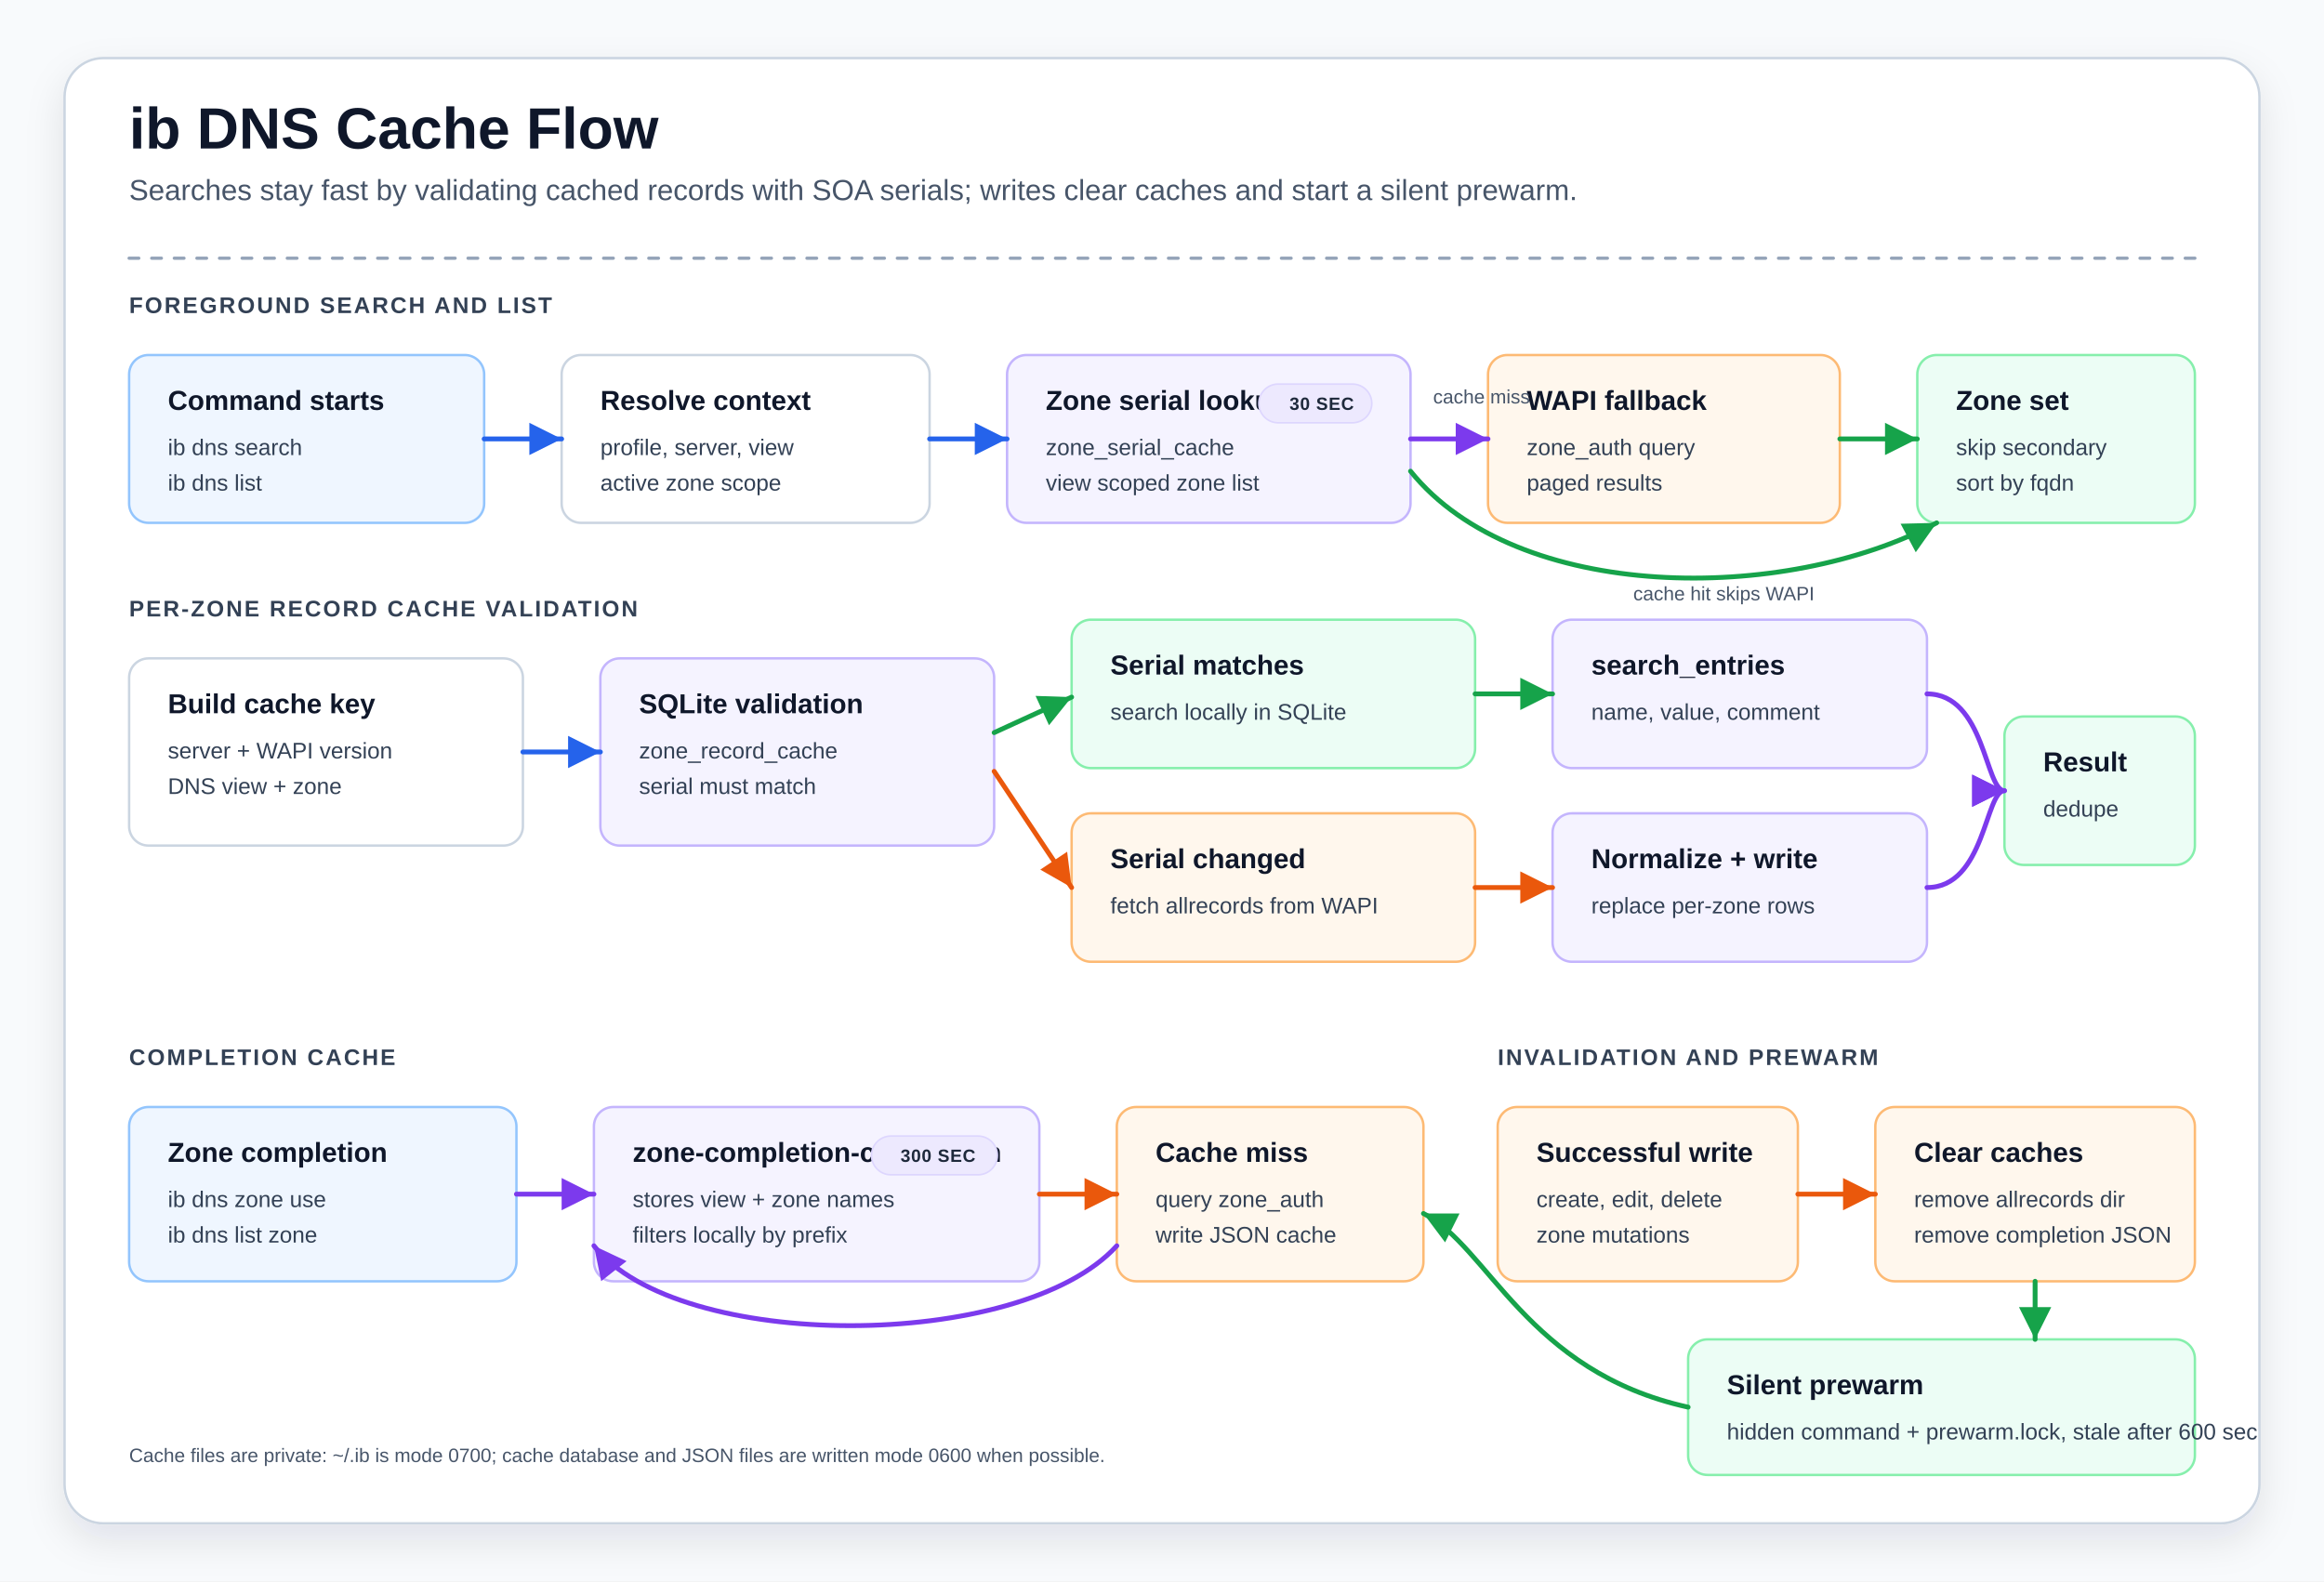
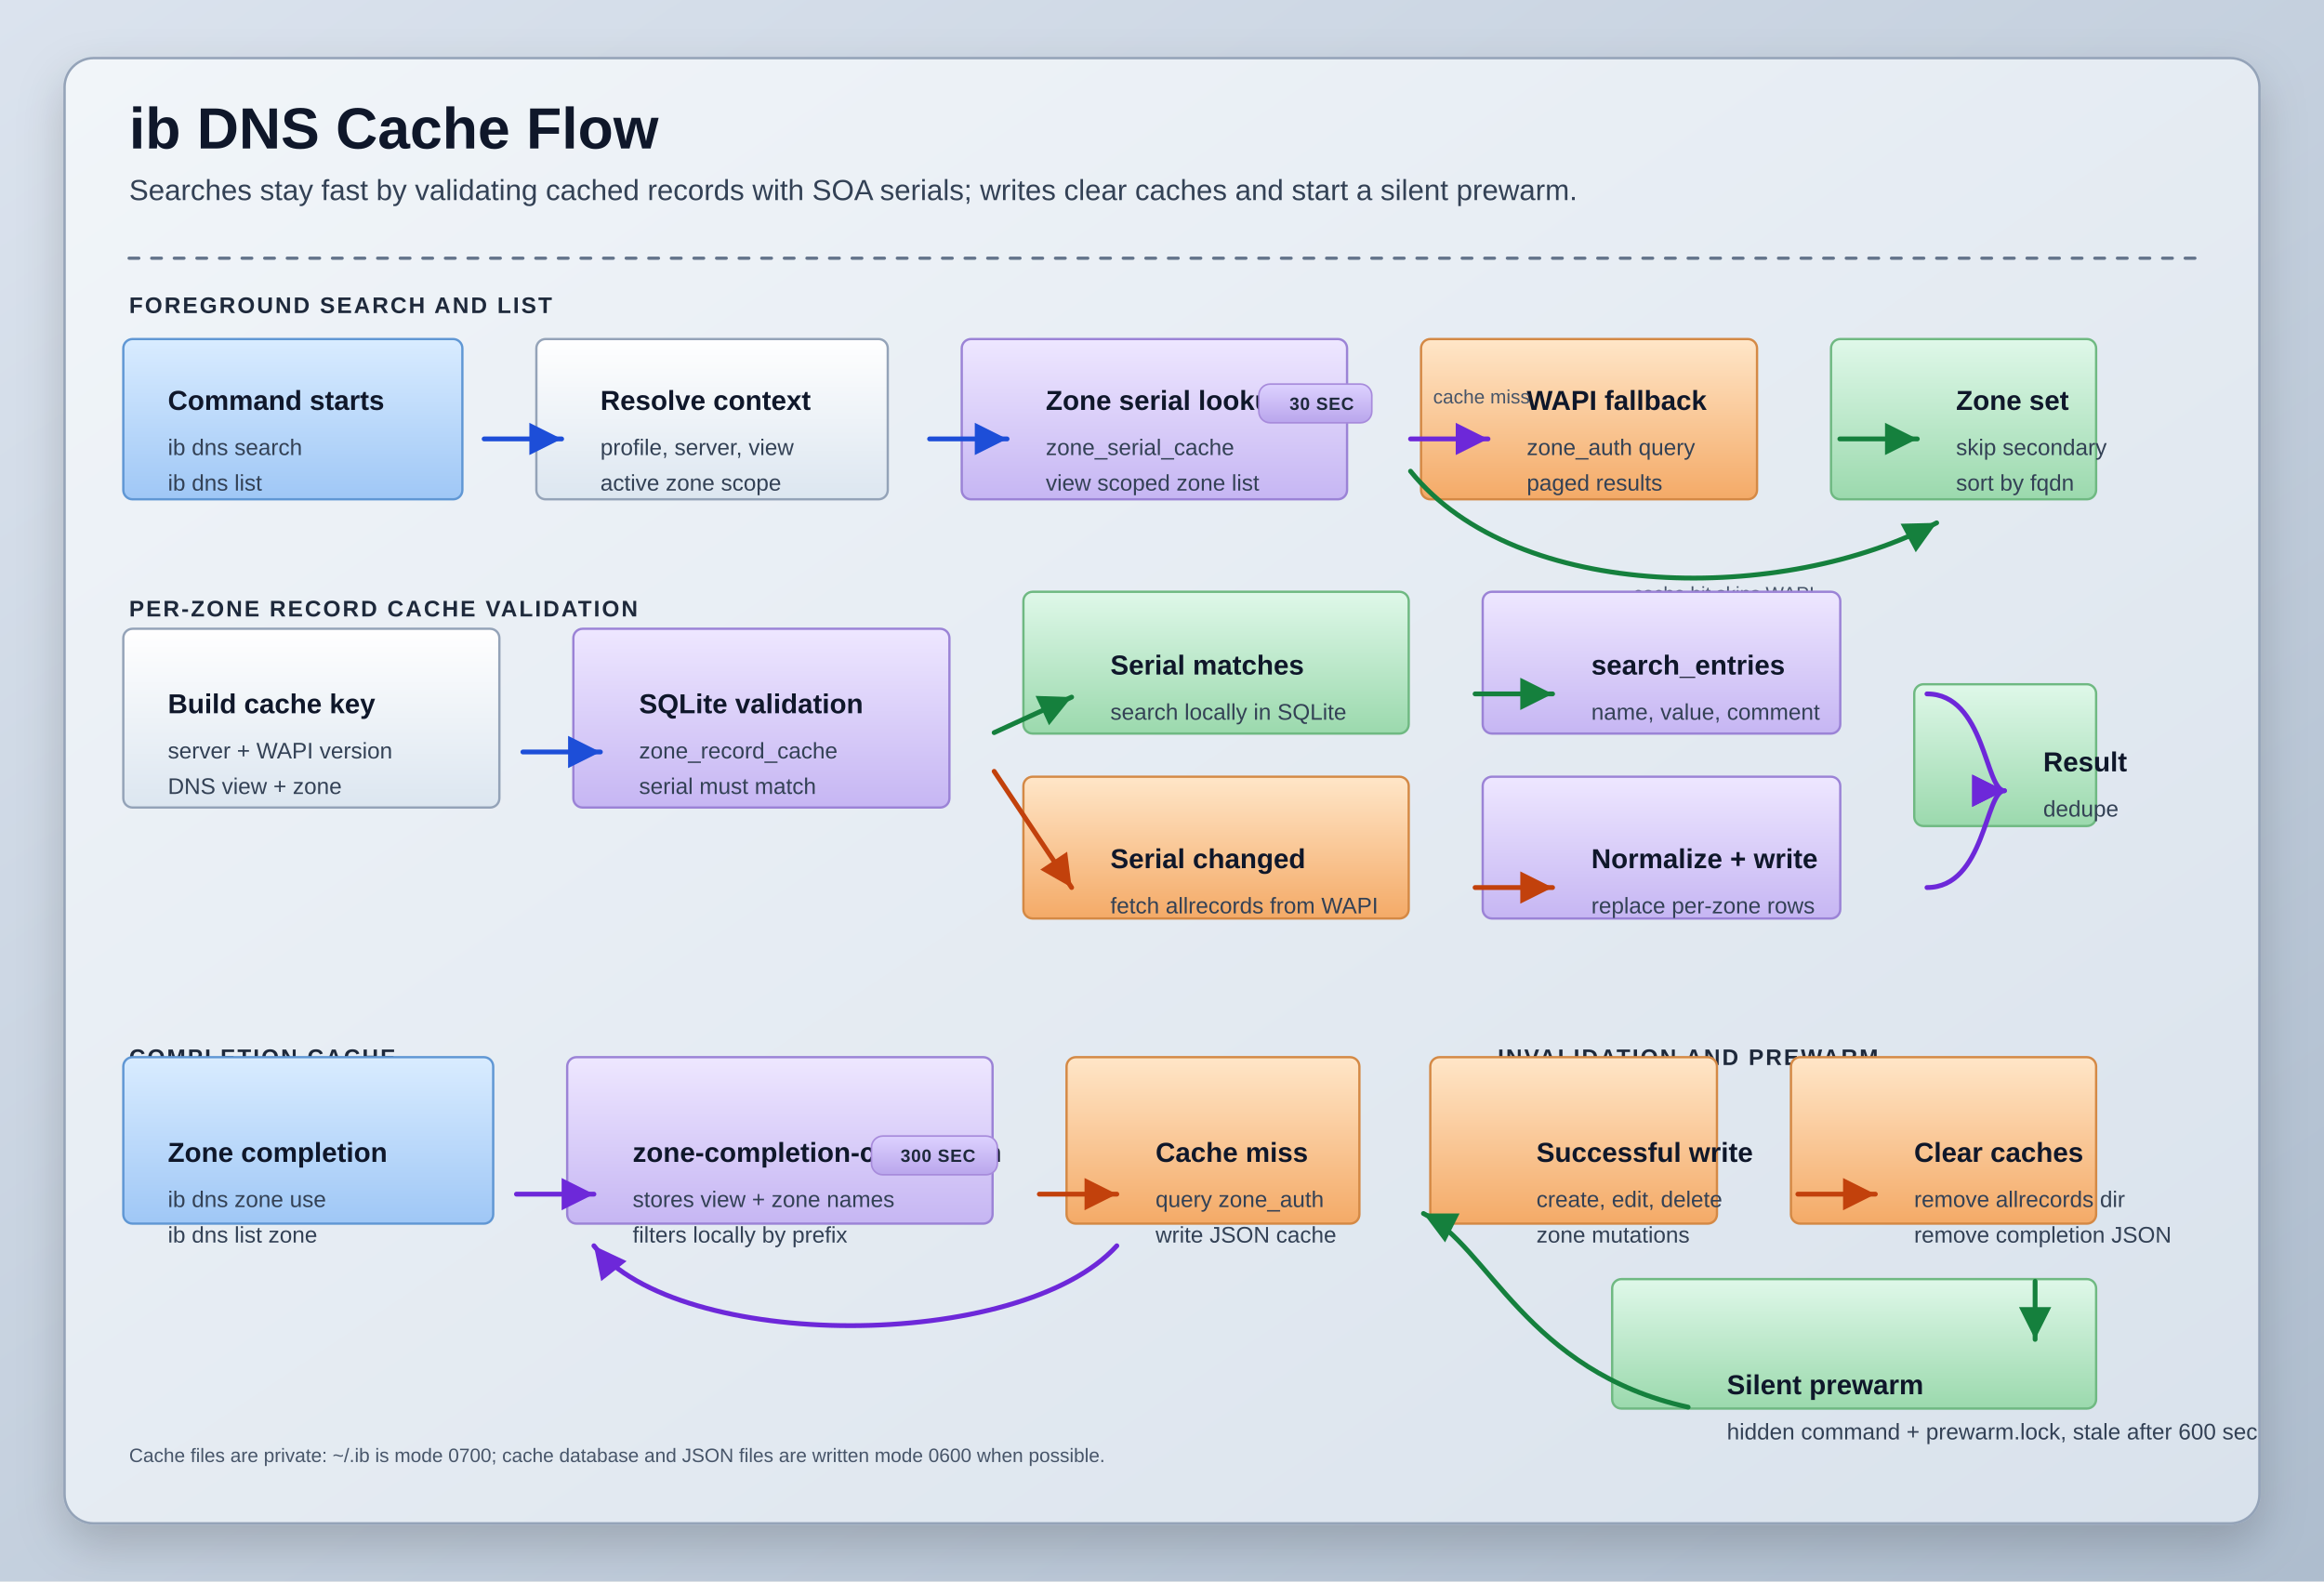
<svg xmlns="http://www.w3.org/2000/svg" width="1440" height="980" viewBox="0 0 1440 980" role="img" aria-labelledby="title desc">
  <defs>
    <filter id="shadow" x="-20%" y="-20%" width="140%" height="140%">
-       <feDropShadow dx="0" dy="10" stdDeviation="12" flood-color="#0f172a" flood-opacity="0.10" />
+       <feDropShadow dx="0" dy="12" stdDeviation="14" flood-color="#020617" flood-opacity="0.18" />
    </filter>
+     <linearGradient id="bg-grad" x1="0" y1="0" x2="1" y2="1">
+       <stop offset="0%" stop-color="#dbe3ee" />
+       <stop offset="100%" stop-color="#aebdce" />
+     </linearGradient>
+     <linearGradient id="panel-grad" x1="0" y1="0" x2="1" y2="1">
+       <stop offset="0%" stop-color="#f1f5f9" />
+       <stop offset="100%" stop-color="#d9e2ec" />
+     </linearGradient>
+     <linearGradient id="card-grad" x1="0" y1="0" x2="0" y2="1">
+       <stop offset="0%" stop-color="#ffffff" />
+       <stop offset="100%" stop-color="#dce6f0" />
+     </linearGradient>
+     <linearGradient id="blue-grad" x1="0" y1="0" x2="0" y2="1">
+       <stop offset="0%" stop-color="#d9ecff" />
+       <stop offset="100%" stop-color="#9fc7f6" />
+     </linearGradient>
+     <linearGradient id="purple-grad" x1="0" y1="0" x2="0" y2="1">
+       <stop offset="0%" stop-color="#eee7ff" />
+       <stop offset="100%" stop-color="#c6b6f3" />
+     </linearGradient>
+     <linearGradient id="green-grad" x1="0" y1="0" x2="0" y2="1">
+       <stop offset="0%" stop-color="#dff8e9" />
+       <stop offset="100%" stop-color="#9bd9ad" />
+     </linearGradient>
+     <linearGradient id="orange-grad" x1="0" y1="0" x2="0" y2="1">
+       <stop offset="0%" stop-color="#ffe6c8" />
+       <stop offset="100%" stop-color="#f4aa67" />
+     </linearGradient>
+     <linearGradient id="pill-purple-grad" x1="0" y1="0" x2="0" y2="1">
+       <stop offset="0%" stop-color="#ddd2ff" />
+       <stop offset="100%" stop-color="#b9a5ec" />
+     </linearGradient>
    <marker id="arrow-blue" viewBox="0 0 12 12" refX="10" refY="6" markerWidth="10" markerHeight="10" orient="auto-start-reverse">
-       <path d="M 2 2 L 10 6 L 2 10 Z" fill="#2563eb" />
+       <path d="M 2 2 L 10 6 L 2 10 Z" fill="#1d4ed8" />
    </marker>
    <marker id="arrow-purple" viewBox="0 0 12 12" refX="10" refY="6" markerWidth="10" markerHeight="10" orient="auto-start-reverse">
-       <path d="M 2 2 L 10 6 L 2 10 Z" fill="#7c3aed" />
+       <path d="M 2 2 L 10 6 L 2 10 Z" fill="#6d28d9" />
    </marker>
    <marker id="arrow-green" viewBox="0 0 12 12" refX="10" refY="6" markerWidth="10" markerHeight="10" orient="auto-start-reverse">
-       <path d="M 2 2 L 10 6 L 2 10 Z" fill="#16a34a" />
+       <path d="M 2 2 L 10 6 L 2 10 Z" fill="#15803d" />
    </marker>
    <marker id="arrow-orange" viewBox="0 0 12 12" refX="10" refY="6" markerWidth="10" markerHeight="10" orient="auto-start-reverse">
-       <path d="M 2 2 L 10 6 L 2 10 Z" fill="#ea580c" />
+       <path d="M 2 2 L 10 6 L 2 10 Z" fill="#c2410c" />
    </marker>
    <style>
-       .bg { fill: #f8fafc; }
-       .panel { fill: #ffffff; stroke: #cbd5e1; stroke-width: 1.5; filter: url(#shadow); }
-       .card { fill: #ffffff; stroke: #cbd5e1; stroke-width: 1.5; }
-       .card-blue { fill: #eff6ff; stroke: #93c5fd; stroke-width: 1.5; }
-       .card-purple { fill: #f5f3ff; stroke: #c4b5fd; stroke-width: 1.5; }
-       .card-green { fill: #ecfdf5; stroke: #86efac; stroke-width: 1.5; }
-       .card-orange { fill: #fff7ed; stroke: #fdba74; stroke-width: 1.5; }
-       .pill-blue { fill: #dbeafe; stroke: #bfdbfe; stroke-width: 1; }
-       .pill-purple { fill: #ede9fe; stroke: #ddd6fe; stroke-width: 1; }
-       .pill-green { fill: #dcfce7; stroke: #bbf7d0; stroke-width: 1; }
-       .pill-orange { fill: #ffedd5; stroke: #fed7aa; stroke-width: 1; }
+       .bg { fill: url(#bg-grad); }
+       .panel { fill: url(#panel-grad); stroke: #94a3b8; stroke-width: 1.5; filter: url(#shadow); }
+       .card, .card-blue, .card-purple, .card-green, .card-orange {
+         transform-box: fill-box;
+         transform-origin: center;
+         transform: scale(0.955);
+       }
+       .card { fill: url(#card-grad); stroke: #94a3b8; stroke-width: 1.5; }
+       .card-blue { fill: url(#blue-grad); stroke: #6097d4; stroke-width: 1.5; }
+       .card-purple { fill: url(#purple-grad); stroke: #9b83d6; stroke-width: 1.5; }
+       .card-green { fill: url(#green-grad); stroke: #6fb982; stroke-width: 1.5; }
+       .card-orange { fill: url(#orange-grad); stroke: #d48945; stroke-width: 1.5; }
+       .pill-blue { fill: #c6dcf4; stroke: #93b7dc; stroke-width: 1; }
+       .pill-purple { fill: url(#pill-purple-grad); stroke: #a78bdb; stroke-width: 1; }
+       .pill-green { fill: #bde9c9; stroke: #86c99a; stroke-width: 1; }
+       .pill-orange { fill: #ffd3a7; stroke: #e9a15f; stroke-width: 1; }
      .title { fill: #0f172a; font: 700 36px Arial, sans-serif; letter-spacing: 0; }
-       .subtitle { fill: #475569; font: 400 18px Arial, sans-serif; letter-spacing: 0; }
-       .lane { fill: #334155; font: 700 14px Arial, sans-serif; letter-spacing: 1.2px; }
+       .subtitle { fill: #334155; font: 400 18px Arial, sans-serif; letter-spacing: 0; }
+       .lane { fill: #1e293b; font: 700 14px Arial, sans-serif; letter-spacing: 1.2px; }
      .label { fill: #0f172a; font: 700 17px Arial, sans-serif; letter-spacing: 0; }
      .body { fill: #334155; font: 400 14px Arial, sans-serif; letter-spacing: 0; }
      .small { fill: #475569; font: 400 12px Arial, sans-serif; letter-spacing: 0; }
      .badge { fill: #1e293b; font: 700 11px Arial, sans-serif; letter-spacing: 0.4px; }
-       .blue-line { fill: none; stroke: #2563eb; stroke-width: 3; stroke-linecap: round; stroke-linejoin: round; marker-end: url(#arrow-blue); }
-       .purple-line { fill: none; stroke: #7c3aed; stroke-width: 3; stroke-linecap: round; stroke-linejoin: round; marker-end: url(#arrow-purple); }
-       .green-line { fill: none; stroke: #16a34a; stroke-width: 3; stroke-linecap: round; stroke-linejoin: round; marker-end: url(#arrow-green); }
-       .orange-line { fill: none; stroke: #ea580c; stroke-width: 3; stroke-linecap: round; stroke-linejoin: round; marker-end: url(#arrow-orange); }
-       .muted-line { fill: none; stroke: #94a3b8; stroke-width: 2; stroke-linecap: round; stroke-linejoin: round; stroke-dasharray: 6 8; }
+       .blue-line { fill: none; stroke: #1d4ed8; stroke-width: 3; stroke-linecap: round; stroke-linejoin: round; marker-end: url(#arrow-blue); }
+       .purple-line { fill: none; stroke: #6d28d9; stroke-width: 3; stroke-linecap: round; stroke-linejoin: round; marker-end: url(#arrow-purple); }
+       .green-line { fill: none; stroke: #15803d; stroke-width: 3; stroke-linecap: round; stroke-linejoin: round; marker-end: url(#arrow-green); }
+       .orange-line { fill: none; stroke: #c2410c; stroke-width: 3; stroke-linecap: round; stroke-linejoin: round; marker-end: url(#arrow-orange); }
+       .muted-line { fill: none; stroke: #64748b; stroke-width: 2; stroke-linecap: round; stroke-linejoin: round; stroke-dasharray: 6 8; }
    </style>
  </defs>
  <rect class="bg" x="0" y="0" width="1440" height="980" />
-   <rect class="panel" x="40" y="36" width="1360" height="908" rx="24" />
+   <rect class="panel" x="40" y="36" width="1360" height="908" rx="18" />
  <text class="title" x="80" y="92">ib DNS Cache Flow</text>
  <text class="subtitle" x="80" y="124">Searches stay fast by validating cached records with SOA serials; writes clear caches and start a silent prewarm.</text>
  <line class="muted-line" x1="80" y1="160" x2="1360" y2="160" />
  <text class="lane" x="80" y="194">FOREGROUND SEARCH AND LIST</text>
-   <rect class="card-blue" x="80" y="220" width="220" height="104" rx="12" />
+   <rect class="card-blue" x="80" y="220" width="220" height="104" rx="6" />
  <text class="label" x="104" y="254">Command starts</text>
  <text class="body" x="104" y="282">ib dns search</text>
  <text class="body" x="104" y="304">ib dns list</text>
-   <rect class="card" x="348" y="220" width="228" height="104" rx="12" />
+   <rect class="card" x="348" y="220" width="228" height="104" rx="6" />
  <text class="label" x="372" y="254">Resolve context</text>
  <text class="body" x="372" y="282">profile, server, view</text>
  <text class="body" x="372" y="304">active zone scope</text>
-   <rect class="card-purple" x="624" y="220" width="250" height="104" rx="12" />
+   <rect class="card-purple" x="624" y="220" width="250" height="104" rx="6" />
  <text class="label" x="648" y="254">Zone serial lookup</text>
  <text class="body" x="648" y="282">zone_serial_cache</text>
  <text class="body" x="648" y="304">view scoped zone list</text>
-   <rect class="pill-purple" x="780" y="238" width="70" height="24" rx="12" />
+   <rect class="pill-purple" x="780" y="238" width="70" height="24" rx="7" />
  <text class="badge" x="799" y="254">30 SEC</text>
-   <rect class="card-orange" x="922" y="220" width="218" height="104" rx="12" />
+   <rect class="card-orange" x="922" y="220" width="218" height="104" rx="6" />
  <text class="label" x="946" y="254">WAPI fallback</text>
  <text class="body" x="946" y="282">zone_auth query</text>
  <text class="body" x="946" y="304">paged results</text>
-   <rect class="card-green" x="1188" y="220" width="172" height="104" rx="12" />
+   <rect class="card-green" x="1188" y="220" width="172" height="104" rx="6" />
  <text class="label" x="1212" y="254">Zone set</text>
  <text class="body" x="1212" y="282">skip secondary</text>
  <text class="body" x="1212" y="304">sort by fqdn</text>
  <path class="blue-line" d="M 300 272 L 348 272" />
  <path class="blue-line" d="M 576 272 L 624 272" />
  <path class="purple-line" d="M 874 272 L 922 272" />
  <path class="green-line" d="M 1140 272 L 1188 272" />
  <path class="green-line" d="M 874 292 C 940 374 1106 374 1200 324" />
  <text class="small" x="888" y="250">cache miss</text>
  <text class="small" x="1012" y="372">cache hit skips WAPI</text>
  <text class="lane" x="80" y="382">PER-ZONE RECORD CACHE VALIDATION</text>
-   <rect class="card" x="80" y="408" width="244" height="116" rx="12" />
+   <rect class="card" x="80" y="408" width="244" height="116" rx="6" />
  <text class="label" x="104" y="442">Build cache key</text>
  <text class="body" x="104" y="470">server + WAPI version</text>
  <text class="body" x="104" y="492">DNS view + zone</text>
-   <rect class="card-purple" x="372" y="408" width="244" height="116" rx="12" />
+   <rect class="card-purple" x="372" y="408" width="244" height="116" rx="6" />
  <text class="label" x="396" y="442">SQLite validation</text>
  <text class="body" x="396" y="470">zone_record_cache</text>
  <text class="body" x="396" y="492">serial must match</text>
-   <rect class="card-green" x="664" y="384" width="250" height="92" rx="12" />
+   <rect class="card-green" x="664" y="384" width="250" height="92" rx="6" />
  <text class="label" x="688" y="418">Serial matches</text>
  <text class="body" x="688" y="446">search locally in SQLite</text>
-   <rect class="card-orange" x="664" y="504" width="250" height="92" rx="12" />
+   <rect class="card-orange" x="664" y="504" width="250" height="92" rx="6" />
  <text class="label" x="688" y="538">Serial changed</text>
  <text class="body" x="688" y="566">fetch allrecords from WAPI</text>
-   <rect class="card-purple" x="962" y="384" width="232" height="92" rx="12" />
+   <rect class="card-purple" x="962" y="384" width="232" height="92" rx="6" />
  <text class="label" x="986" y="418">search_entries</text>
  <text class="body" x="986" y="446">name, value, comment</text>
-   <rect class="card-purple" x="962" y="504" width="232" height="92" rx="12" />
+   <rect class="card-purple" x="962" y="504" width="232" height="92" rx="6" />
  <text class="label" x="986" y="538">Normalize + write</text>
  <text class="body" x="986" y="566">replace per-zone rows</text>
-   <rect class="card-green" x="1242" y="444" width="118" height="92" rx="12" />
+   <rect class="card-green" x="1242" y="444" width="118" height="92" rx="6" />
  <text class="label" x="1266" y="478">Result</text>
  <text class="body" x="1266" y="506">dedupe</text>
  <path class="blue-line" d="M 324 466 L 372 466" />
  <path class="green-line" d="M 616 454 L 664 432" />
  <path class="orange-line" d="M 616 478 L 664 550" />
  <path class="green-line" d="M 914 430 L 962 430" />
  <path class="orange-line" d="M 914 550 L 962 550" />
  <path class="purple-line" d="M 1194 430 C 1230 430 1230 490 1242 490" />
  <path class="purple-line" d="M 1194 550 C 1230 550 1230 490 1242 490" />
  <text class="lane" x="80" y="660">COMPLETION CACHE</text>
-   <rect class="card-blue" x="80" y="686" width="240" height="108" rx="12" />
+   <rect class="card-blue" x="80" y="686" width="240" height="108" rx="6" />
  <text class="label" x="104" y="720">Zone completion</text>
  <text class="body" x="104" y="748">ib dns zone use</text>
  <text class="body" x="104" y="770">ib dns list zone</text>
-   <rect class="card-purple" x="368" y="686" width="276" height="108" rx="12" />
+   <rect class="card-purple" x="368" y="686" width="276" height="108" rx="6" />
  <text class="label" x="392" y="720">zone-completion-cache.json</text>
  <text class="body" x="392" y="748">stores view + zone names</text>
  <text class="body" x="392" y="770">filters locally by prefix</text>
-   <rect class="pill-purple" x="540" y="704" width="78" height="24" rx="12" />
+   <rect class="pill-purple" x="540" y="704" width="78" height="24" rx="7" />
  <text class="badge" x="558" y="720">300 SEC</text>
-   <rect class="card-orange" x="692" y="686" width="190" height="108" rx="12" />
+   <rect class="card-orange" x="692" y="686" width="190" height="108" rx="6" />
  <text class="label" x="716" y="720">Cache miss</text>
  <text class="body" x="716" y="748">query zone_auth</text>
  <text class="body" x="716" y="770">write JSON cache</text>
  <path class="purple-line" d="M 320 740 L 368 740" />
  <path class="orange-line" d="M 644 740 L 692 740" />
  <path class="purple-line" d="M 692 772 C 632 838 420 838 368 772" />
  <text class="lane" x="928" y="660">INVALIDATION AND PREWARM</text>
-   <rect class="card-orange" x="928" y="686" width="186" height="108" rx="12" />
+   <rect class="card-orange" x="928" y="686" width="186" height="108" rx="6" />
  <text class="label" x="952" y="720">Successful write</text>
  <text class="body" x="952" y="748">create, edit, delete</text>
  <text class="body" x="952" y="770">zone mutations</text>
-   <rect class="card-orange" x="1162" y="686" width="198" height="108" rx="12" />
+   <rect class="card-orange" x="1162" y="686" width="198" height="108" rx="6" />
  <text class="label" x="1186" y="720">Clear caches</text>
  <text class="body" x="1186" y="748">remove allrecords dir</text>
  <text class="body" x="1186" y="770">remove completion JSON</text>
-   <rect class="card-green" x="1046" y="830" width="314" height="84" rx="12" />
+   <rect class="card-green" x="1046" y="830" width="314" height="84" rx="6" />
  <text class="label" x="1070" y="864">Silent prewarm</text>
  <text class="body" x="1070" y="892">hidden command + prewarm.lock, stale after 600 sec</text>
  <path class="orange-line" d="M 1114 740 L 1162 740" />
  <path class="green-line" d="M 1261 794 L 1261 830" />
  <path class="green-line" d="M 1046 872 C 946 850 922 772 882 752" />
  <text class="small" x="80" y="906">Cache files are private: ~/.ib is mode 0700; cache database and JSON files are written mode 0600 when possible.</text>
</svg>
